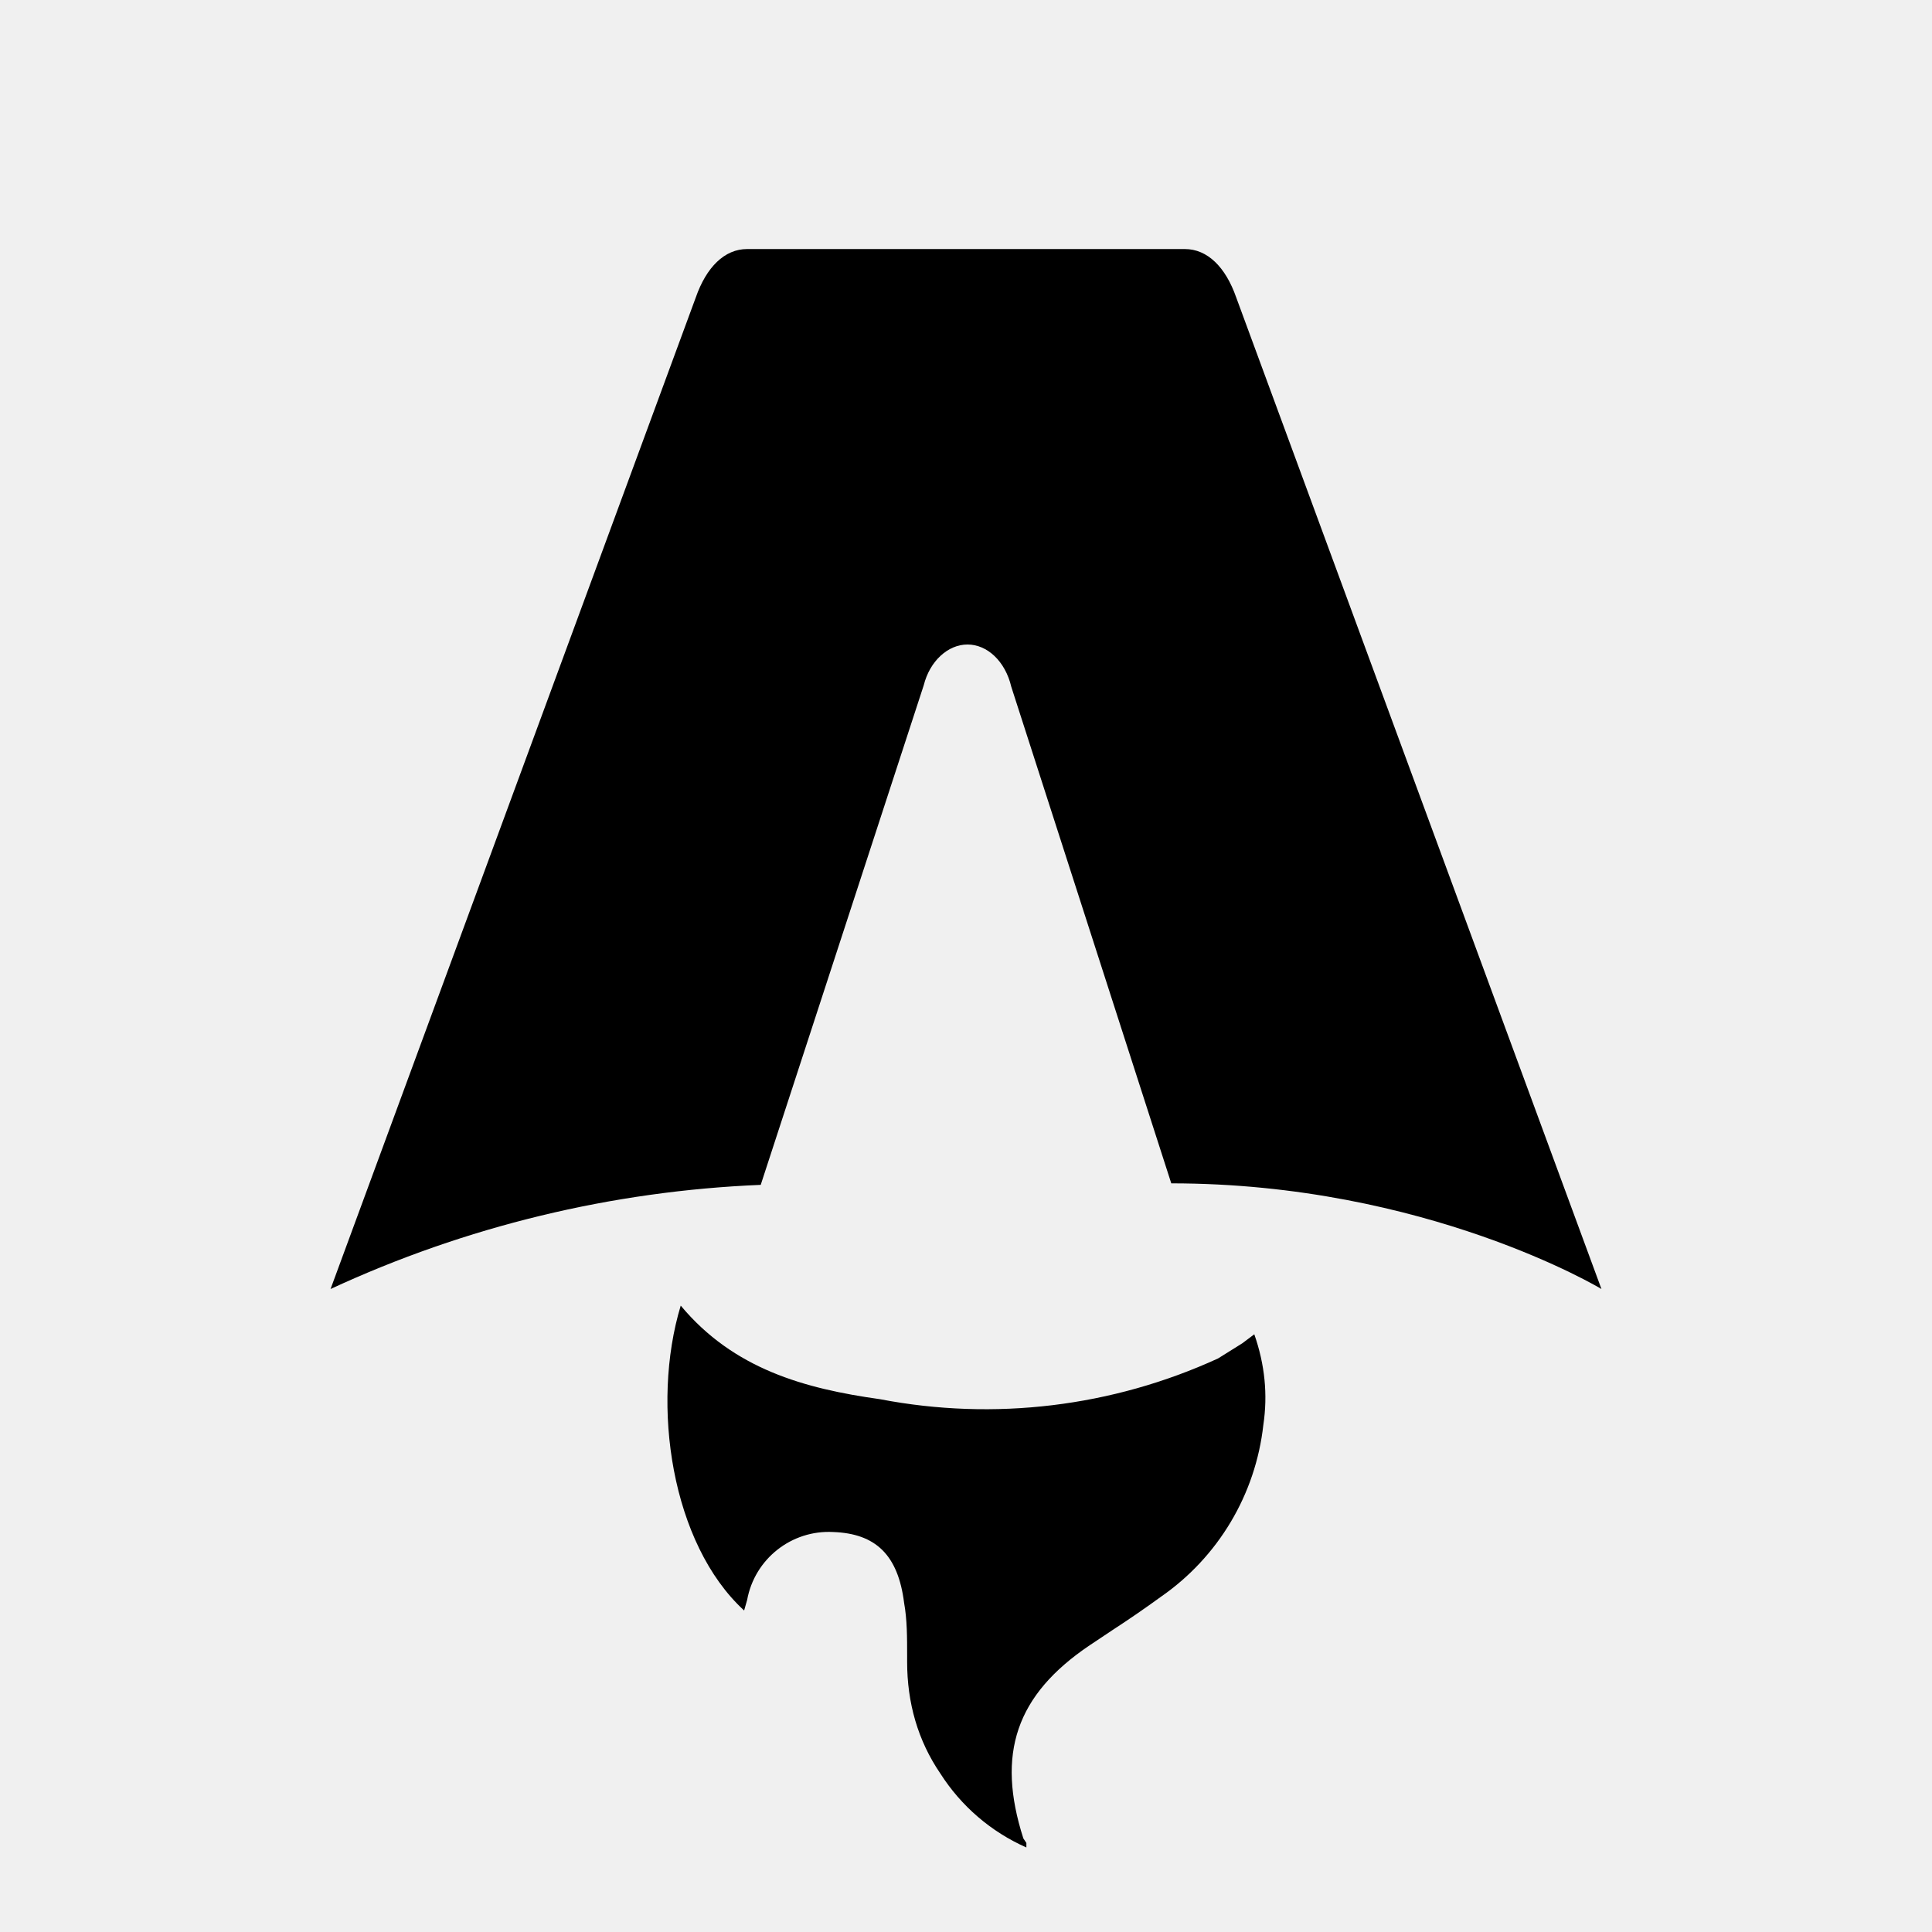
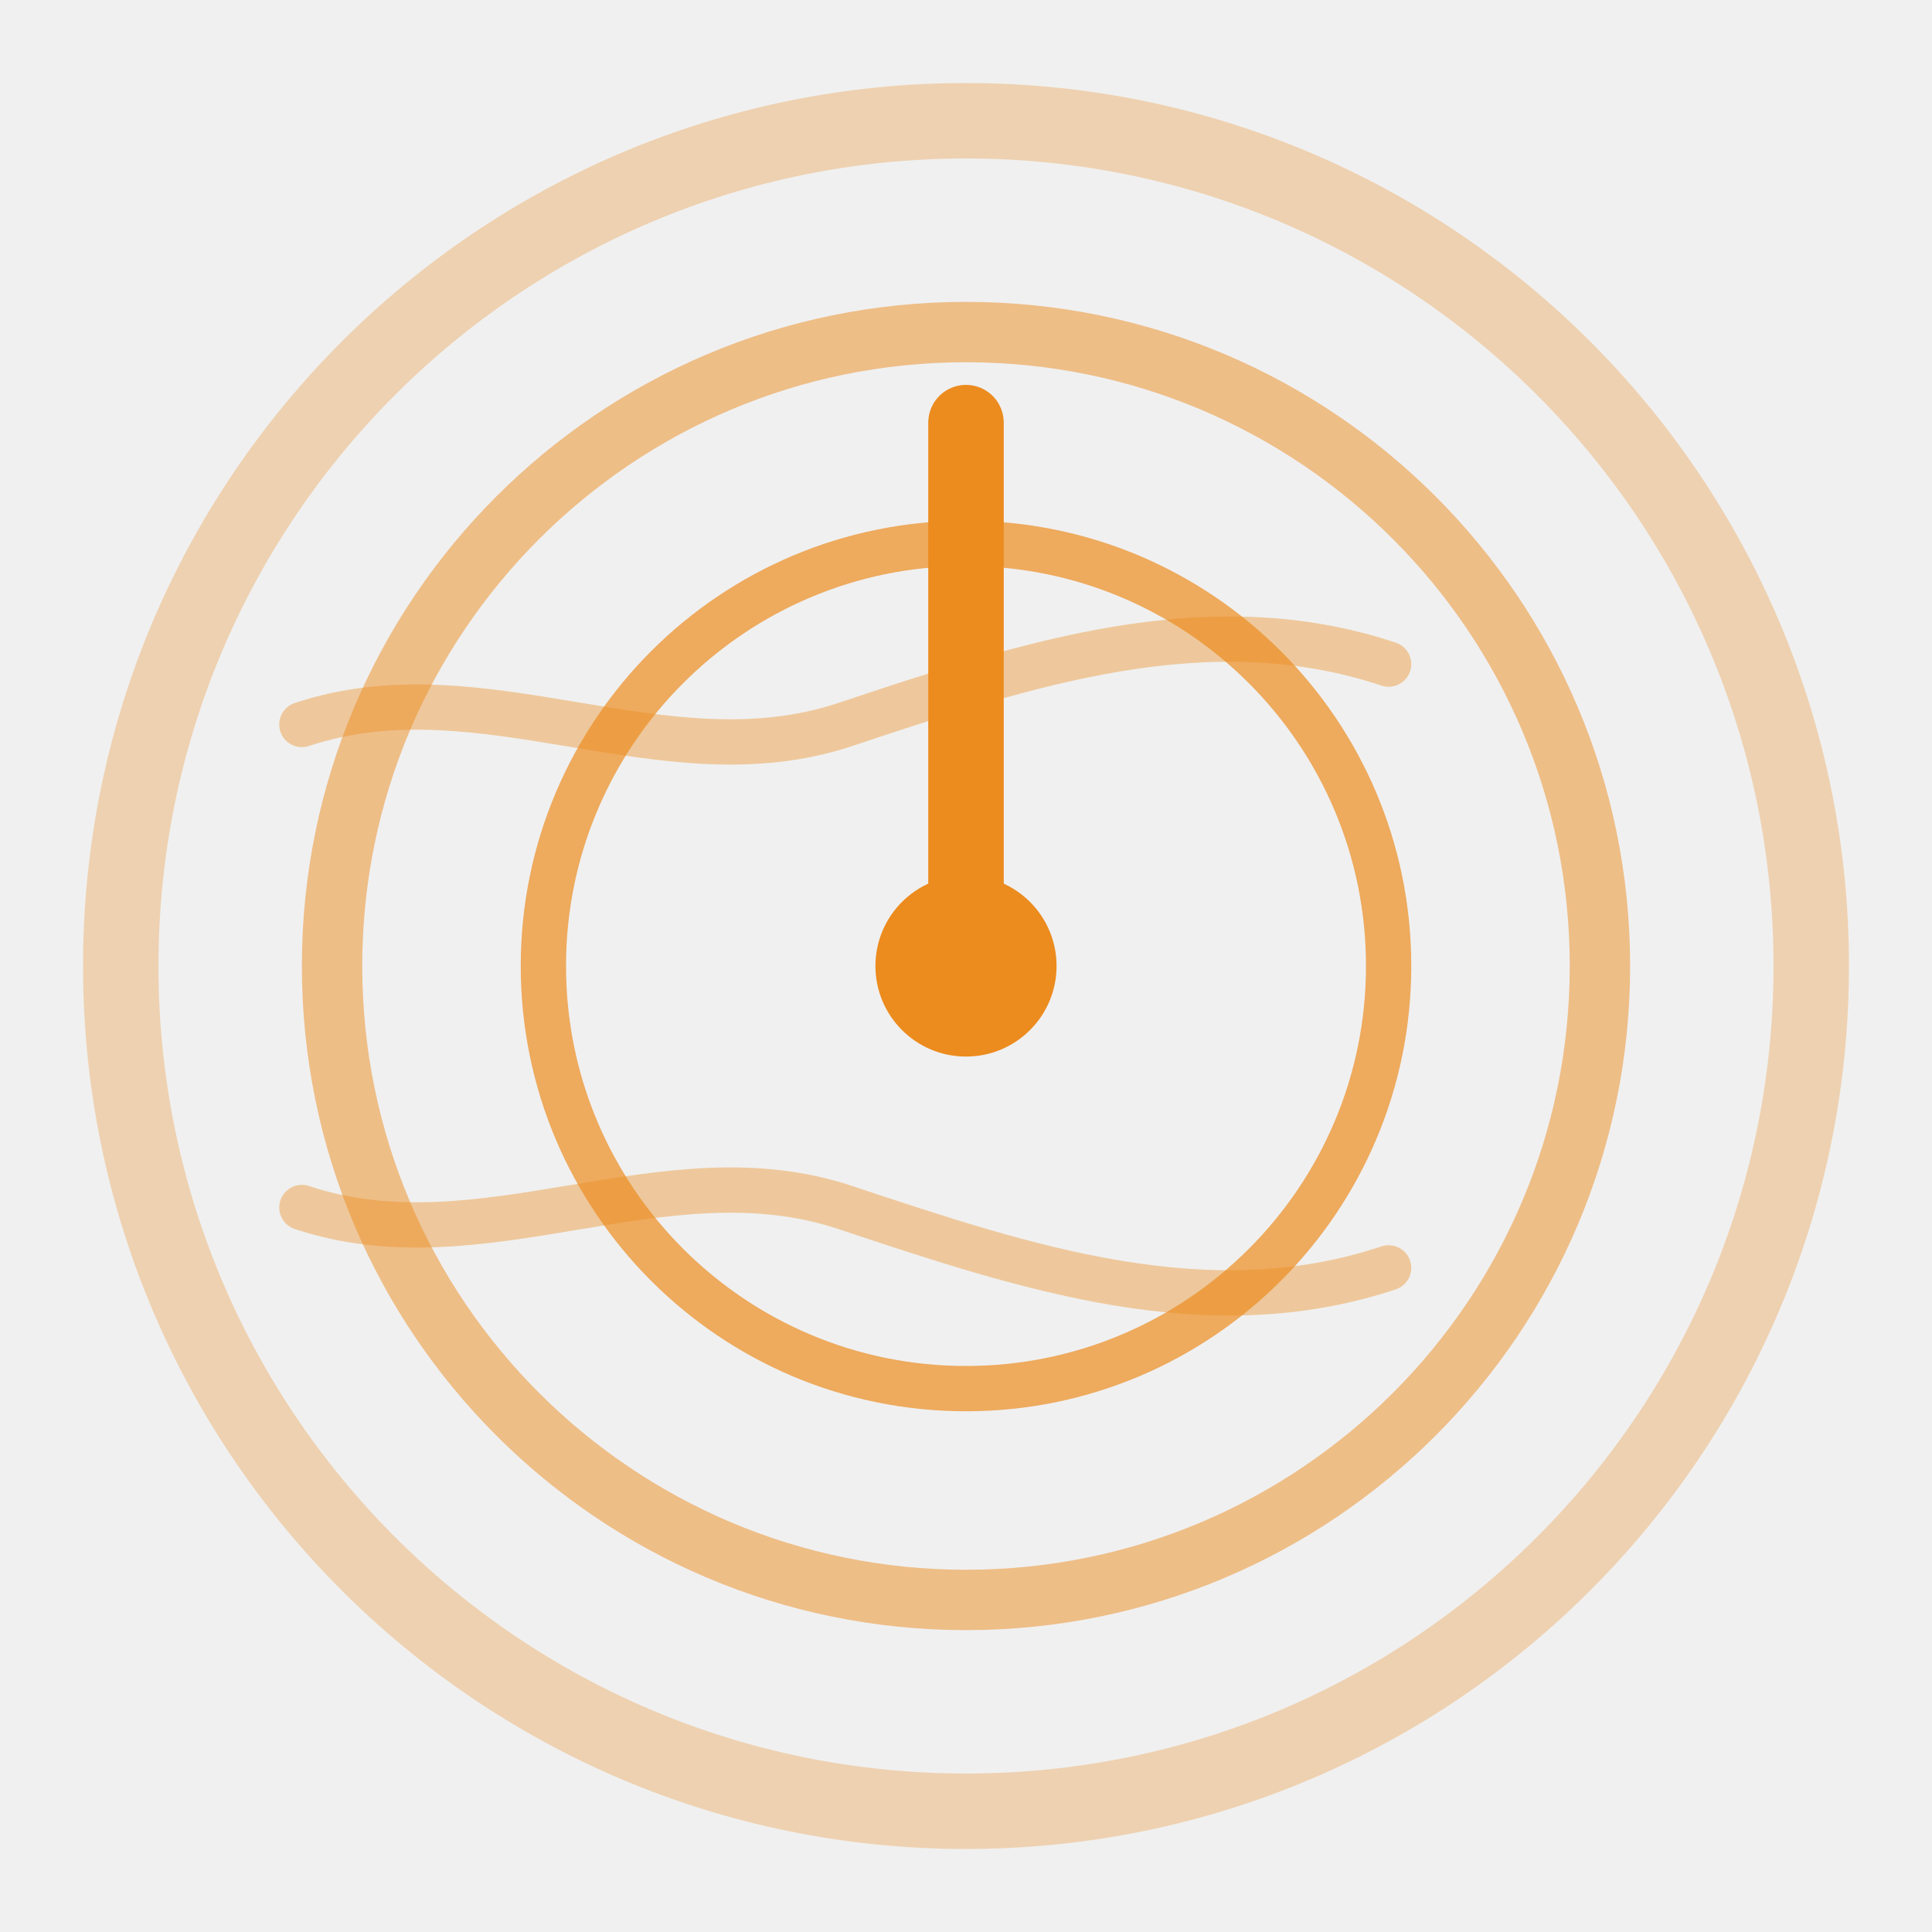
- <svg xmlns="http://www.w3.org/2000/svg" fill="none" viewBox="0 0 128 128">
-   <path d="M50.4 78.5a75.1 75.1 0 0 0-28.5 6.9l24.2-65.7c.7-2 1.9-3.2 3.4-3.2h29c1.5 0 2.7 1.2 3.4 3.2l24.2 65.7s-11.6-7-28.5-7L67 45.5c-.4-1.7-1.6-2.8-2.9-2.8-1.3 0-2.5 1.1-2.9 2.7L50.4 78.5Zm-1.1 28.2Zm-4.2-20.2c-2 6.6-.6 15.8 4.2 20.2a17.5 17.5 0 0 1 .2-.7 5.5 5.5 0 0 1 5.7-4.5c2.8.1 4.3 1.5 4.7 4.7.2 1.1.2 2.3.2 3.5v.4c0 2.7.7 5.2 2.2 7.4a13 13 0 0 0 5.7 4.9v-.3l-.2-.3c-1.8-5.6-.5-9.5 4.4-12.8l1.5-1a73 73 0 0 0 3.2-2.2 16 16 0 0 0 6.8-11.4c.3-2 .1-4-.6-6l-.8.6-1.6 1a37 37 0 0 1-22.4 2.7c-5-.7-9.7-2-13.2-6.2Z" />
-   <style>
-         path { fill: #000; }
-         @media (prefers-color-scheme: dark) {
-             path { fill: #FFF; }
-         }
-     </style>
+ <svg xmlns="http://www.w3.org/2000/svg" viewBox="0 0 128 128" fill="none">
+   <circle cx="64" cy="64" r="56" stroke="#ec8b1e" stroke-width="5" opacity="0.3" />
+   <circle cx="64" cy="64" r="42" stroke="#ec8b1e" stroke-width="4" opacity="0.5" />
+   <circle cx="64" cy="64" r="28" stroke="#ec8b1e" stroke-width="3" opacity="0.7" />
+   <path d="M64 64 L64 28" stroke="#ec8b1e" stroke-width="5" stroke-linecap="round" />
+   <path d="M20 48c12-4 24 4 36 0s24-8 36-4" stroke="#ec8b1e" stroke-width="3" stroke-linecap="round" fill="none" opacity="0.4" />
+   <path d="M20 80c12 4 24-4 36 0s24 8 36 4" stroke="#ec8b1e" stroke-width="3" stroke-linecap="round" fill="none" opacity="0.4" />
+   <circle cx="64" cy="64" r="6" fill="#ec8b1e" />
</svg>
